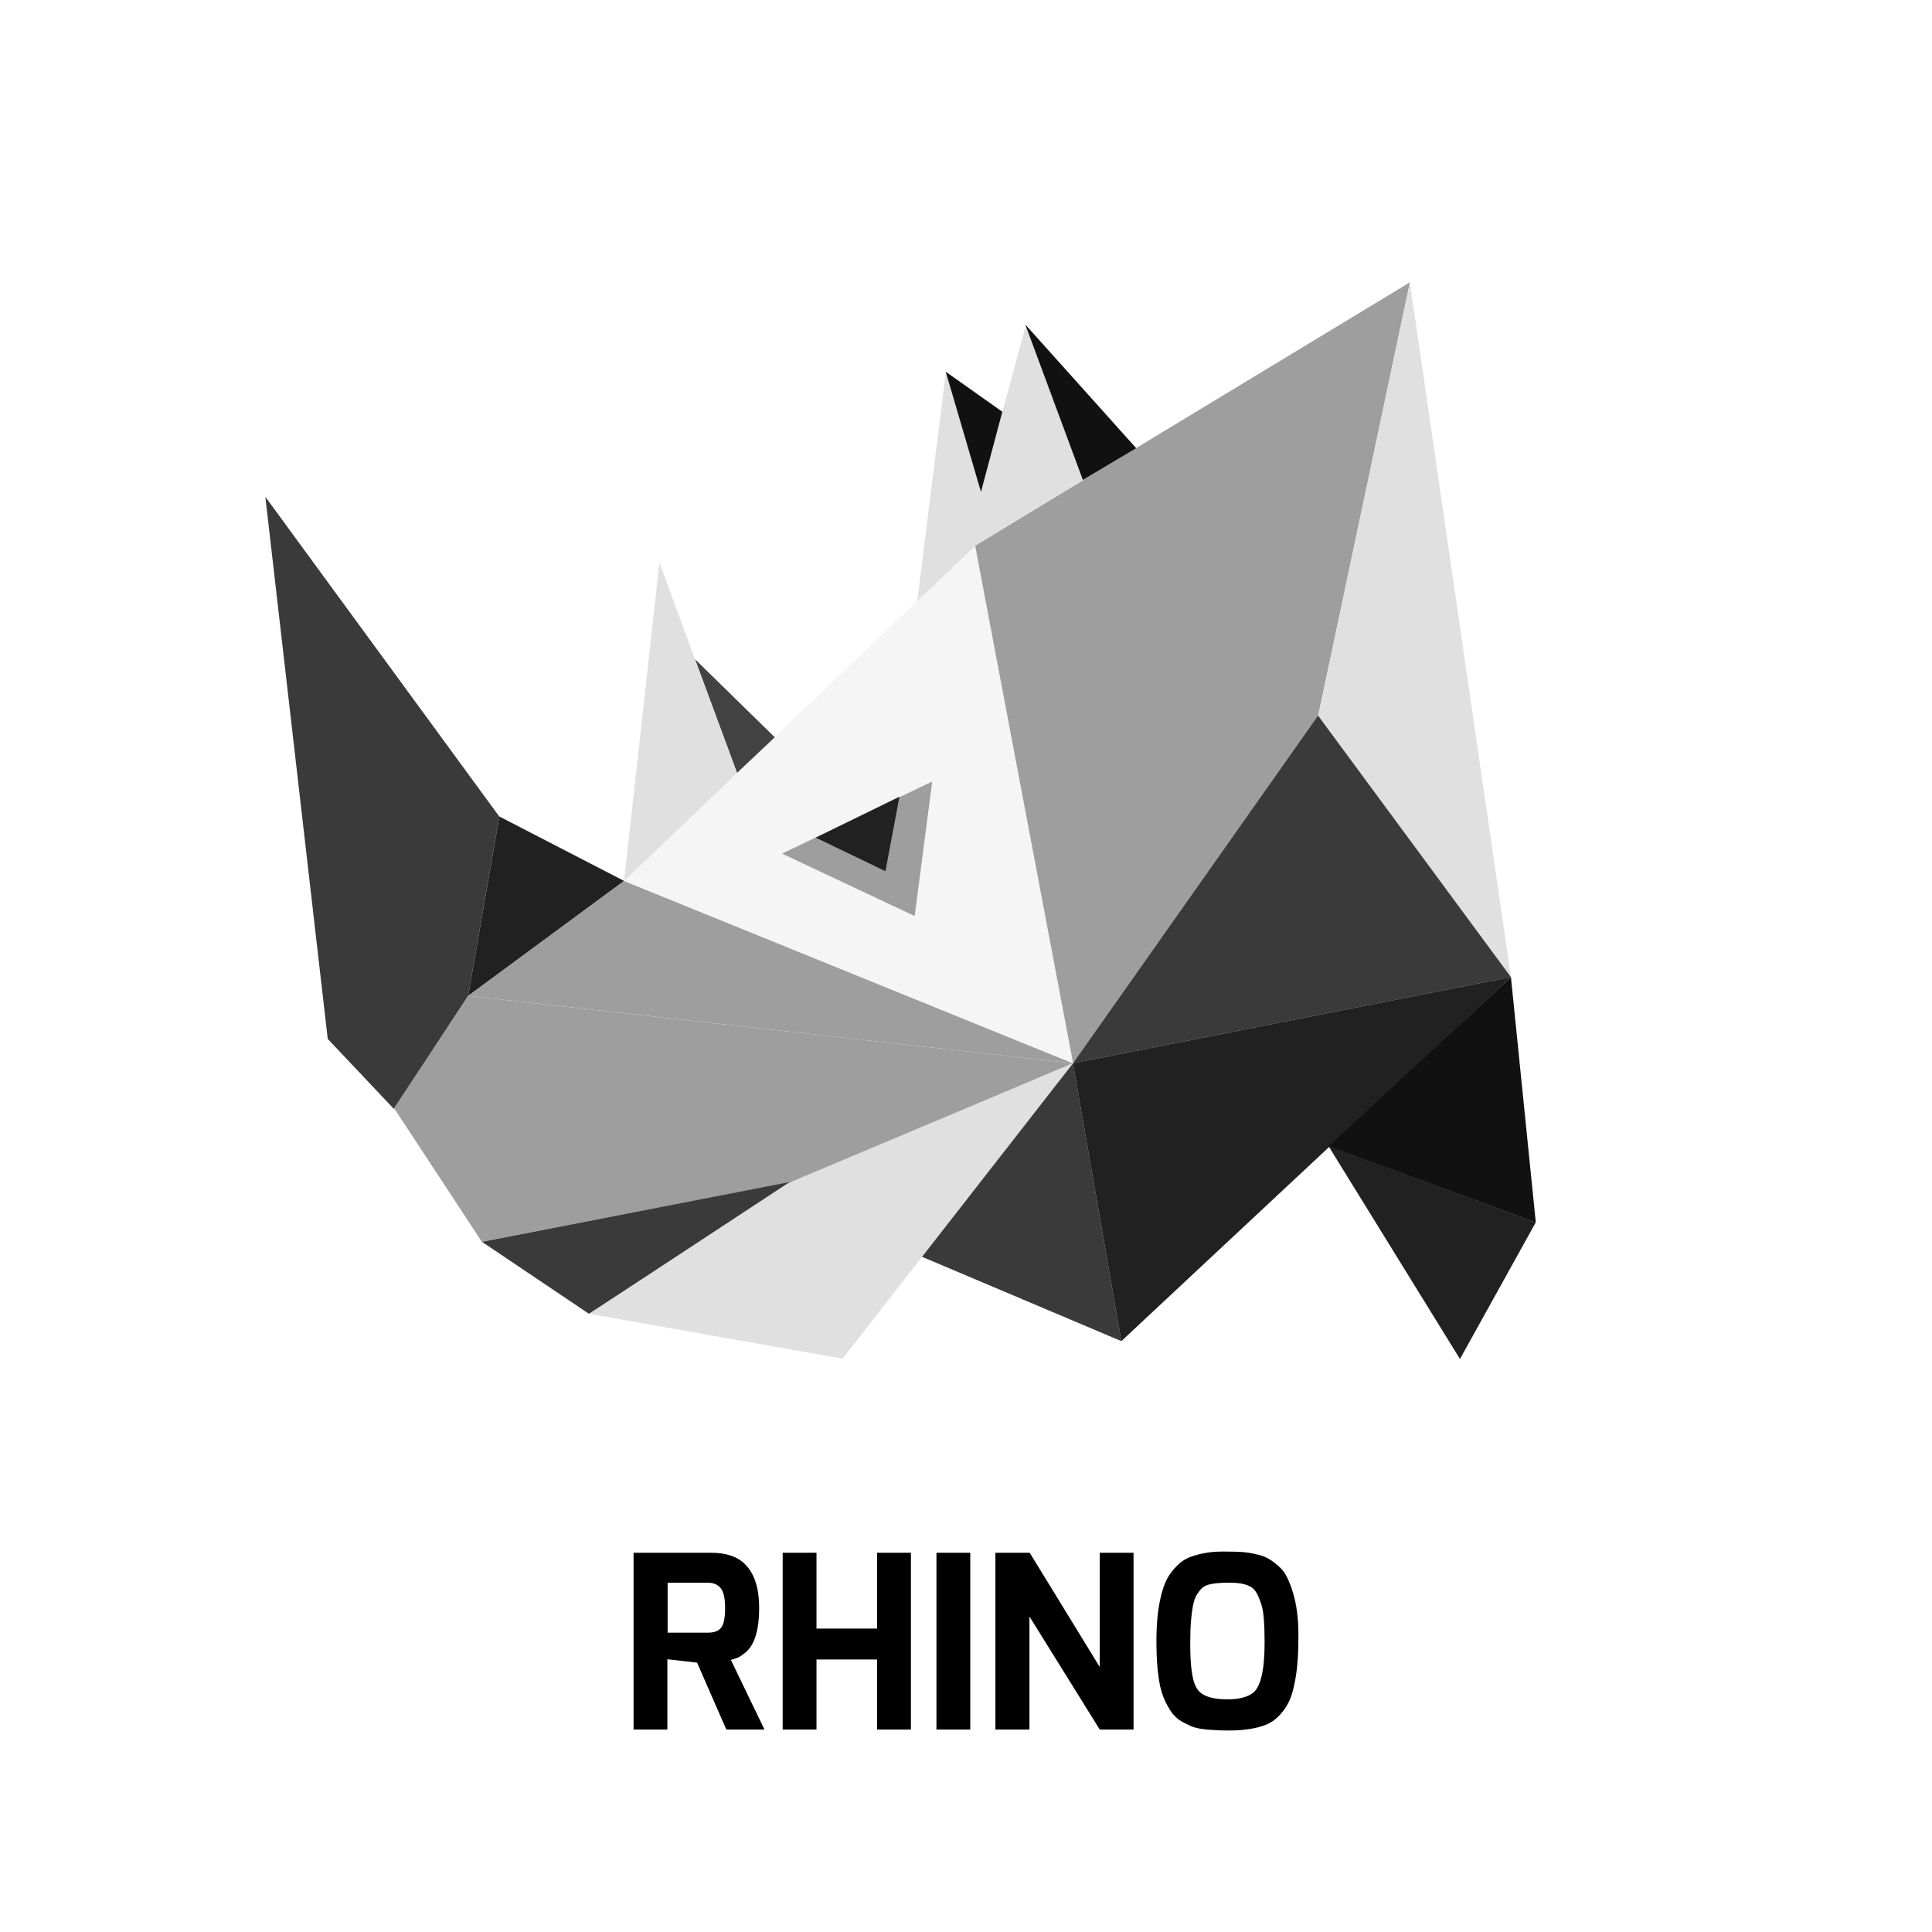
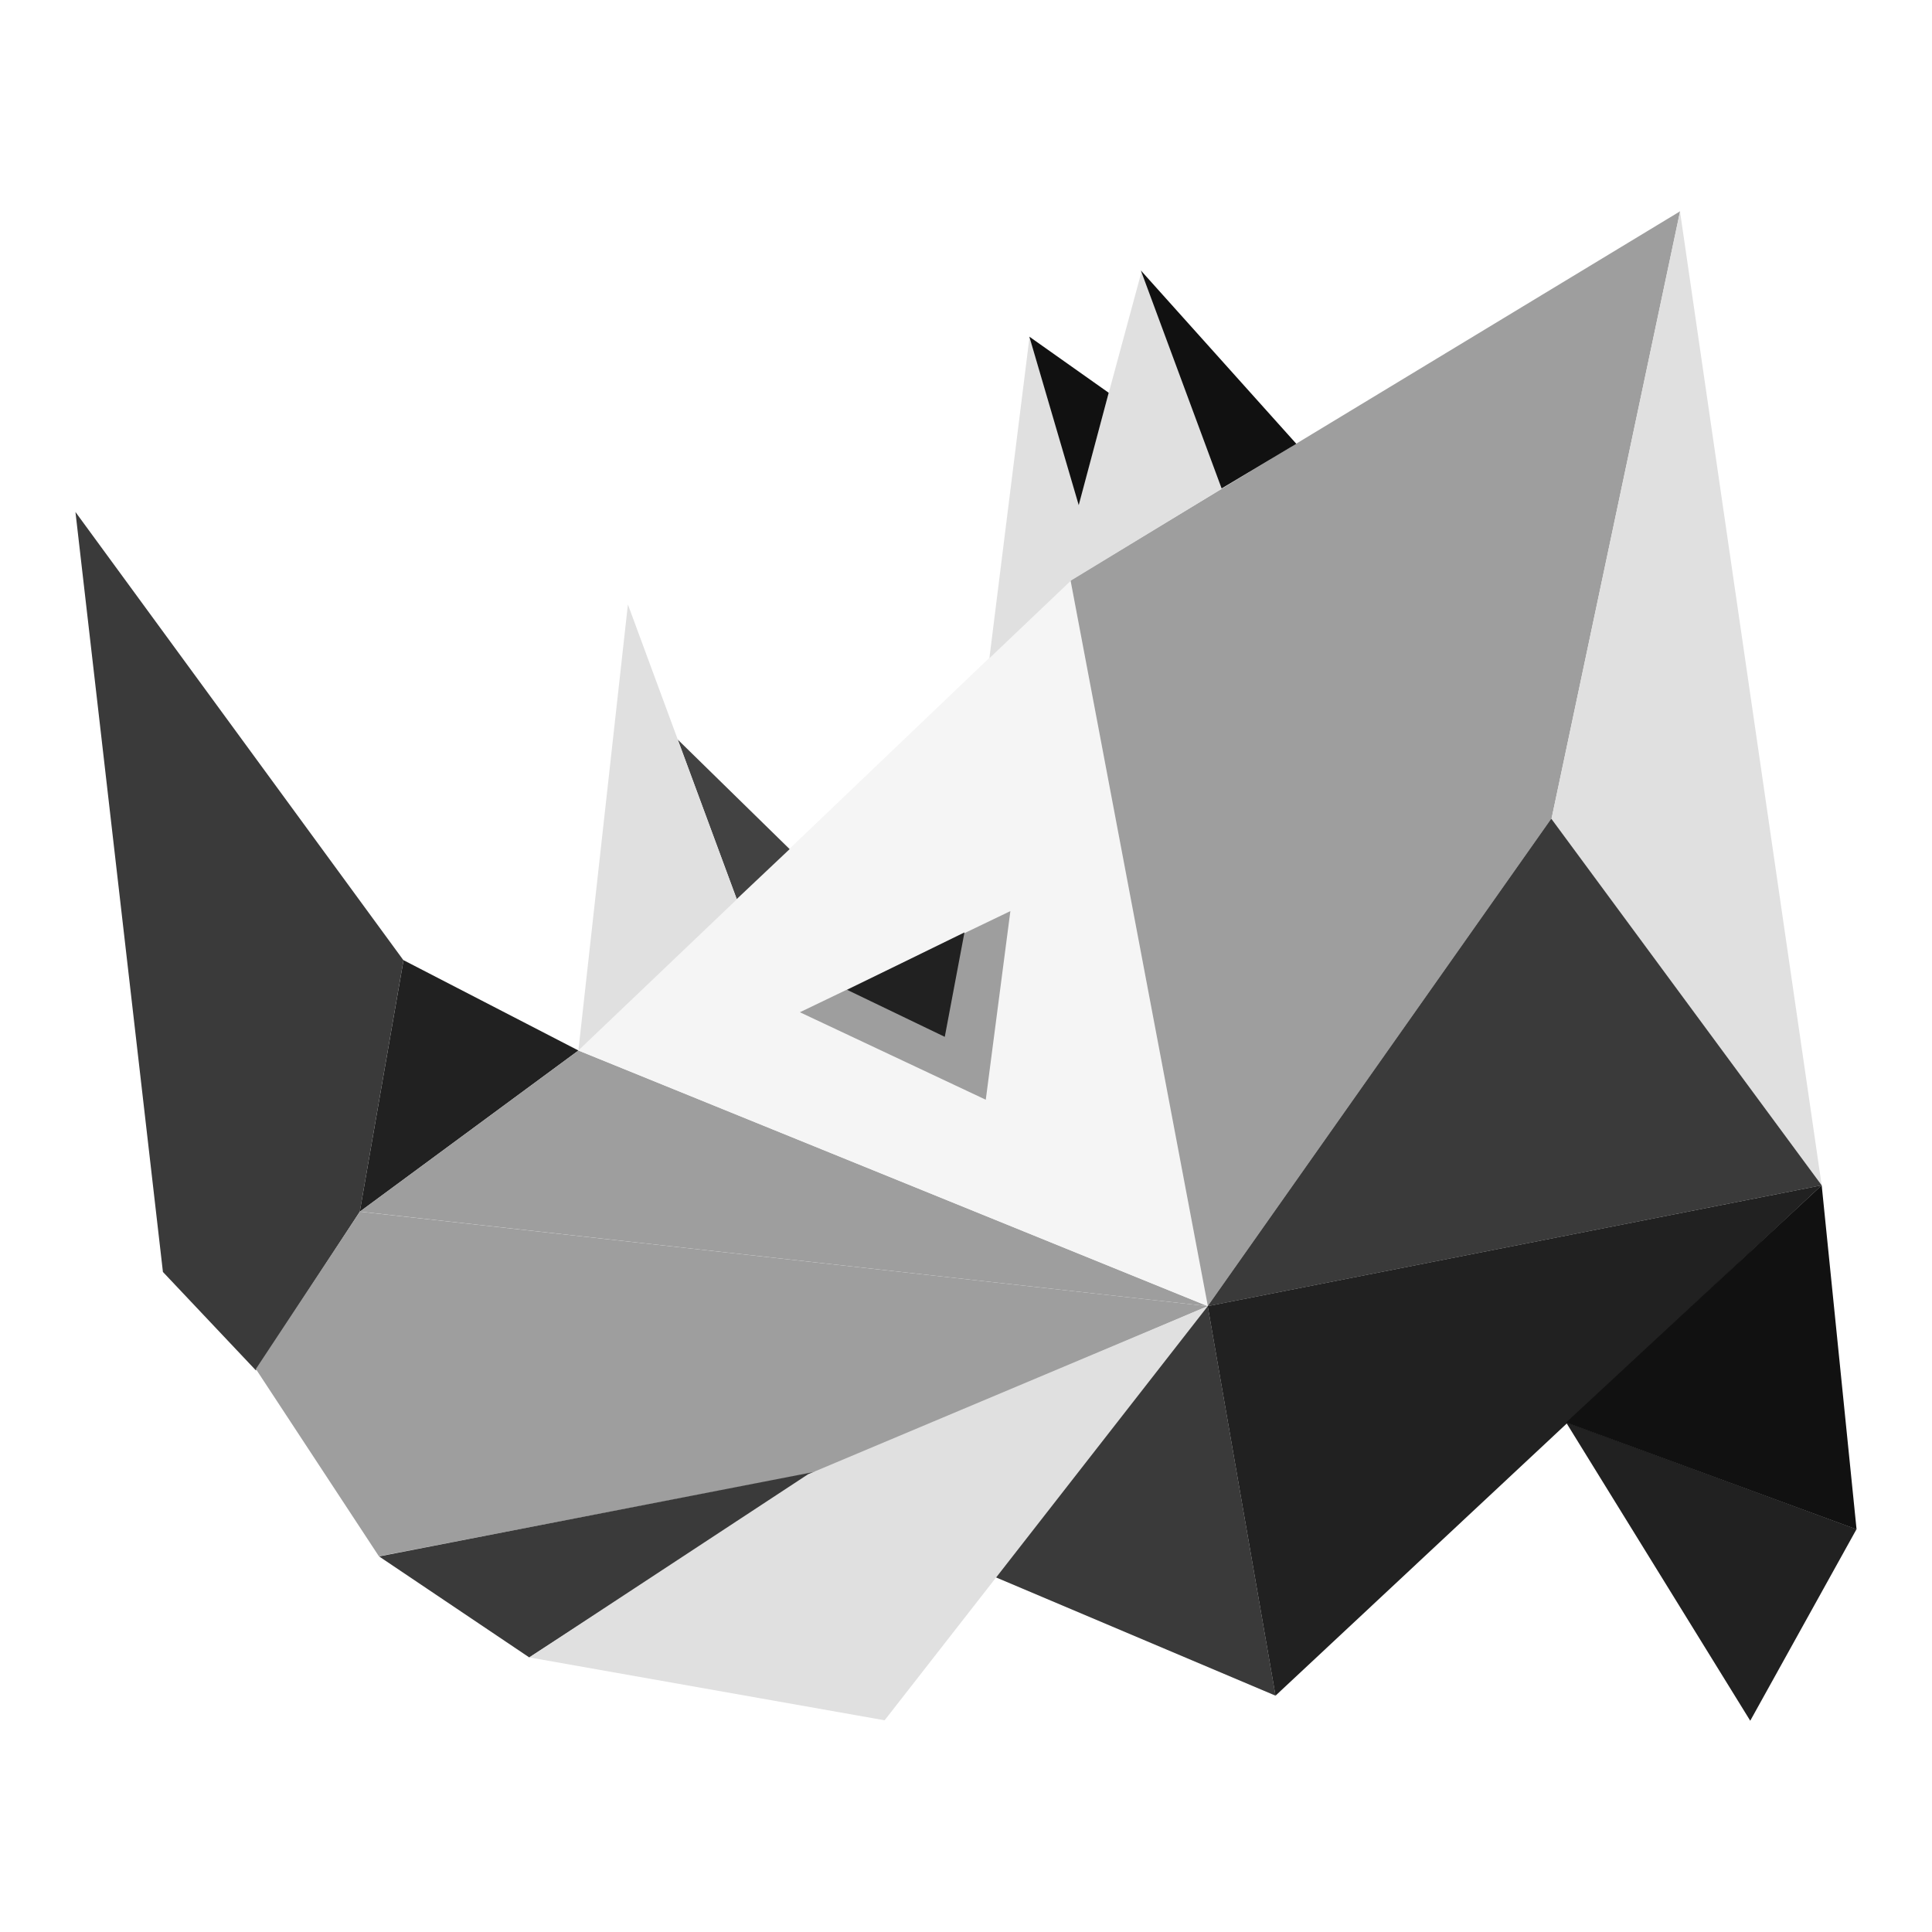
<svg xmlns="http://www.w3.org/2000/svg" version="1.1" id="svg2" viewBox="0 0 500 500" height="500" width="500">
  <defs id="defs4">
    <clipPath id="clipPath4479" clipPathUnits="userSpaceOnUse">
      <rect transform="matrix(0.9257822,-0.3780573,0.3780573,0.9257822,0,0)" y="577.69" x="-23.452" height="209.193" width="162.289" id="rect4481" style="opacity:1;fill:#1976d2;fill-opacity:1;stroke:#3f3f3f;stroke-width:2;stroke-miterlimit:4;stroke-dasharray:none;stroke-opacity:1" />
    </clipPath>
  </defs>
  <g transform="translate(0,-552.3622)" id="layer1">
-     <g id="text4204" style="font-style:normal;font-weight:normal;font-size:40px;line-height:125%;font-family:sans-serif;letter-spacing:0px;word-spacing:0px;fill:#000000;fill-opacity:1;stroke:none;stroke-width:1px;stroke-linecap:butt;stroke-linejoin:miter;stroke-opacity:1">
-       <path id="path4672" style="font-style:normal;font-variant:normal;font-weight:bold;font-stretch:normal;font-size:62.5px;font-family:Exo;-inkscape-font-specification:'Exo Bold'" d="m 183.968,954.212 q 6,0 8.938,3.062 3.562,3.625 3.562,11.188 0,8.812 -3.688,11.688 -1.188,0.938 -1.812,1.188 -0.625,0.25 -1.812,0.625 l 8.688,18 -9.875,0 -7.562,-17.312 -7.688,-0.875 0,18.188 -8.75,0 0,-45.75 20,0 z m -11.188,20.688 10.375,0 q 2.438,0 3.438,-1.25 1.062,-1.25 1.062,-5.062 0,-3.812 -1.125,-5.188 -1.125,-1.438 -3.375,-1.438 l -10.375,0 0,12.938 z" />
-       <path id="path4674" style="font-style:normal;font-variant:normal;font-weight:bold;font-stretch:normal;font-size:62.5px;font-family:Exo;-inkscape-font-specification:'Exo Bold'" d="m 202.557,999.962 0,-45.75 8.75,0 0,19.625 15.688,0 0,-19.625 8.75,0 0,45.75 -8.75,0 0,-18.125 -15.688,0 0,18.125 -8.75,0 z" />
-       <path id="path4676" style="font-style:normal;font-variant:normal;font-weight:bold;font-stretch:normal;font-size:62.5px;font-family:Exo;-inkscape-font-specification:'Exo Bold'" d="m 242.352,999.962 0,-45.75 8.75,0 0,45.75 -8.75,0 z" />
-       <path id="path4678" style="font-style:normal;font-variant:normal;font-weight:bold;font-stretch:normal;font-size:62.5px;font-family:Exo;-inkscape-font-specification:'Exo Bold'" d="m 257.611,999.962 0,-45.75 8.875,0 18.125,29.562 0,-29.562 8.75,0 0,45.75 -8.75,0 -18.188,-29.25 0,29.25 -8.812,0 z" />
-       <path id="path4680" style="font-style:normal;font-variant:normal;font-weight:bold;font-stretch:normal;font-size:62.5px;font-family:Exo;-inkscape-font-specification:'Exo Bold'" d="m 300.219,988.65 q -0.438,-2.188 -0.688,-5 -0.25,-2.812 -0.25,-6.75 0,-4 0.438,-7.5 0.5,-3.562 1.312,-6 0.812,-2.5 2.188,-4.25 1.375,-1.75 2.75,-2.75 1.438,-1 3.5,-1.562 3.25,-0.938 6.812,-0.938 3.625,0 5.25,0.125 1.688,0.125 3.5,0.562 1.875,0.375 3.188,1.125 1.312,0.75 2.625,1.938 1.375,1.125 2.25,2.938 0.875,1.75 1.562,4.062 1.375,4.625 1.375,10.812 0,6.188 -0.5,9.562 -0.438,3.312 -1.188,5.75 -0.75,2.375 -2.062,4.125 -1.25,1.688 -2.688,2.75 -1.375,1 -3.375,1.562 -4.625,1.375 -12.188,0.875 -3.875,-0.187 -5.625,-0.937 -1.75,-0.75 -3.062,-1.562 -1.25,-0.875 -2.125,-2.062 -0.875,-1.25 -1.688,-2.938 -0.812,-1.75 -1.312,-3.938 z m 8.5,-20.625 q -0.312,1.625 -0.5,3.938 -0.188,2.312 -0.188,5.812 0,3.5 0.25,6 0.25,2.438 0.812,4.188 0.625,1.75 1.812,2.625 2.125,1.562 6.75,1.562 4.375,0 6.562,-1.625 3.062,-2.312 3.062,-13.125 0,-7.312 -0.812,-9.688 -0.75,-2.375 -1.438,-3.375 -0.625,-1 -1.812,-1.562 -1.938,-0.812 -4.562,-0.812 -2.625,0 -3.688,0.125 -1,0.062 -2.188,0.375 -1.125,0.312 -1.812,1 -0.625,0.625 -1.312,1.75 -0.625,1.125 -0.938,2.812 z" />
+     <g transform="matrix(1.401932,0,0,1.401932,-76.74182,-269.7588)" id="g4740">
+       <path style="opacity:1;fill:#3a3a3a;fill-opacity:1;fill-rule:evenodd;stroke:none;stroke-width:1;stroke-linecap:butt;stroke-linejoin:miter;stroke-miterlimit:4;stroke-dasharray:none;stroke-opacity:1" d="m 68.667,680.93 16.149,140.294 17.158,18.168 19.177,-29.27 8.074,-46.428 z" id="path4483" />
+       <path style="opacity:1;fill:#212121;fill-opacity:1;fill-rule:evenodd;stroke:none;stroke-width:1px;stroke-linecap:butt;stroke-linejoin:miter;stroke-opacity:1" d="m 129.232,763.671 32.291,16.676 -40.369,29.759 z" id="path4489" />
+       <path style="opacity:1;fill:#9e9e9e;fill-opacity:1;fill-rule:evenodd;stroke:none;stroke-width:1px;stroke-linecap:butt;stroke-linejoin:miter;stroke-opacity:1" d="m 101.974,839.139 19.195,-29.045 156.526,17.444 -71.763,30.526 -81.249,15.644 z" id="path4491" />
+       <path style="opacity:1;fill:#9e9e9e;fill-opacity:1;fill-rule:evenodd;stroke:none;stroke-width:1px;stroke-linecap:butt;stroke-linejoin:miter;stroke-opacity:1" d="M 161.523,780.341 277.712,827.54 121.177,810.082 Z" id="path4493" />
+       <path style="opacity:1;fill:#f5f5f5;fill-opacity:1;fill-rule:evenodd;stroke:none;stroke-width:1px;stroke-linecap:butt;stroke-linejoin:miter;stroke-opacity:1" d="m 161.51,780.348 90.851,-86.802 25.347,133.995 z" id="path4495" />
+       <path style="opacity:1;fill:#9e9e9e;fill-opacity:1;fill-rule:evenodd;stroke:none;stroke-width:1px;stroke-linecap:butt;stroke-linejoin:miter;stroke-opacity:1" d="m 202.4,773.282 38.858,-18.672 -4.542,34.821 z" id="path4497" />
+       <path style="opacity:1;fill:#212121;fill-opacity:1;fill-rule:evenodd;stroke:none;stroke-width:1px;stroke-linecap:butt;stroke-linejoin:miter;stroke-opacity:1" d="m 211.114,769.143 18.033,8.68 3.634,-19.278 z" id="path4499" />
+       <path style="opacity:1;fill:#424242;fill-opacity:1;fill-rule:evenodd;stroke:none;stroke-width:1px;stroke-linecap:butt;stroke-linejoin:miter;stroke-opacity:1" d="m 200.509,743.168 -20.662,-20.227 10.899,29.449 z" id="path4501" />
+       <path style="opacity:1;fill:#e0e0e0;fill-opacity:1;fill-rule:evenodd;stroke:none;stroke-width:1px;stroke-linecap:butt;stroke-linejoin:miter;stroke-opacity:1" d="m 161.511,780.348 9.142,-82.339 20.1,54.447 z" id="path4503" />
+       <path style="opacity:1;fill:#3a3a3a;fill-opacity:1;fill-rule:evenodd;stroke:none;stroke-width:1px;stroke-linecap:butt;stroke-linejoin:miter;stroke-opacity:1" d="m 124.72,873.738 80.707,-15.674 -52.989,34.316 z" id="path4505" />
+       <path style="opacity:1;fill:#e0e0e0;fill-opacity:1;fill-rule:evenodd;stroke:none;stroke-width:1px;stroke-linecap:butt;stroke-linejoin:miter;stroke-opacity:1" d="m 277.719,827.524 -73.806,31.044 -51.468,33.812 65.598,11.607 z" id="path4507" />
+       <path style="opacity:1;fill:#3a3a3a;fill-opacity:1;fill-rule:evenodd;stroke:none;stroke-width:1px;stroke-linecap:butt;stroke-linejoin:miter;stroke-opacity:1" d="m 238.624,877.622 51.586,21.823 -12.514,-71.905 z" id="path4509" />
+       <path style="opacity:1;fill:#9e9e9e;fill-opacity:1;fill-rule:evenodd;stroke:none;stroke-width:1px;stroke-linecap:butt;stroke-linejoin:miter;stroke-opacity:1" d="m 252.361,693.546 112.538,-68.128 -23.719,112.033 -63.474,90.054 z" id="path4511" />
+       <path style="opacity:1;fill:#e0e0e0;fill-opacity:1;fill-rule:evenodd;stroke:none;stroke-width:1px;stroke-linecap:butt;stroke-linejoin:miter;stroke-opacity:1" d="m 237.382,707.933 7.409,-59.301 9.084,30.784 11.607,-42.896 14.797,40.125 -27.823,16.938 z" id="path4513" />
+       <path style="opacity:1;fill:#111111;fill-opacity:1;fill-rule:evenodd;stroke:none;stroke-width:1px;stroke-linecap:butt;stroke-linejoin:miter;stroke-opacity:1" d="m 294.045,668.347 -28.698,-31.996 14.904,40.239 z" id="path4515" />
+       <path style="opacity:1;fill:#111111;fill-opacity:1;fill-rule:evenodd;stroke:none;stroke-width:1px;stroke-linecap:butt;stroke-linejoin:miter;stroke-opacity:1" d="m 244.757,648.565 14.652,10.362 -5.534,20.741 z" id="path4517" />
+       <path style="opacity:1;fill:#e0e0e0;fill-opacity:1;fill-rule:evenodd;stroke:none;stroke-width:1px;stroke-linecap:butt;stroke-linejoin:miter;stroke-opacity:1" d="m 364.872,625.447 26.157,179.792 -49.899,-67.576 z" id="path4519" />
+       <path style="opacity:1;fill:#3a3a3a;fill-opacity:1;fill-rule:evenodd;stroke:none;stroke-width:1px;stroke-linecap:butt;stroke-linejoin:miter;stroke-opacity:1" d="m 277.677,827.542 113.352,-22.309 -49.923,-67.688 z" id="path4521" />
+       <path style="opacity:1;fill:#212121;fill-opacity:1;fill-rule:evenodd;stroke:none;stroke-width:1px;stroke-linecap:butt;stroke-linejoin:miter;stroke-opacity:1" d="M 290.202,899.445 391.029,805.226 277.685,827.53 Z" id="path4523" />
+       <path style="opacity:1;fill:#212121;fill-opacity:1;fill-rule:evenodd;stroke:none;stroke-width:1px;stroke-linecap:butt;stroke-linejoin:miter;stroke-opacity:1" d="m 343.795,848.928 34.043,55.144 19.614,-35.351 z" id="path4525" />
+       <path style="opacity:1;fill:#111111;fill-opacity:1;fill-rule:evenodd;stroke:none;stroke-width:1px;stroke-linecap:butt;stroke-linejoin:miter;stroke-opacity:1" d="m 391.029,805.226 6.435,63.518 -53.621,-19.722 z" id="path4527" />
    </g>
-     <path id="path4483" d="m 68.667,680.93 16.149,140.294 17.158,18.168 19.177,-29.27 8.074,-46.428 z" style="opacity:1;fill:#3a3a3a;fill-opacity:1;fill-rule:evenodd;stroke:none;stroke-width:1;stroke-linecap:butt;stroke-linejoin:miter;stroke-miterlimit:4;stroke-dasharray:none;stroke-opacity:1" />
-     <path id="path4489" d="m 129.232,763.671 32.291,16.676 -40.369,29.759 z" style="opacity:1;fill:#212121;fill-opacity:1;fill-rule:evenodd;stroke:none;stroke-width:1px;stroke-linecap:butt;stroke-linejoin:miter;stroke-opacity:1" />
-     <path id="path4491" d="m 101.974,839.139 19.195,-29.045 156.526,17.444 -71.763,30.526 -81.249,15.644 z" style="opacity:1;fill:#9e9e9e;fill-opacity:1;fill-rule:evenodd;stroke:none;stroke-width:1px;stroke-linecap:butt;stroke-linejoin:miter;stroke-opacity:1" />
-     <path id="path4493" d="M 161.523,780.341 277.712,827.54 121.177,810.082 Z" style="opacity:1;fill:#9e9e9e;fill-opacity:1;fill-rule:evenodd;stroke:none;stroke-width:1px;stroke-linecap:butt;stroke-linejoin:miter;stroke-opacity:1" />
-     <path id="path4495" d="m 161.51,780.348 90.851,-86.802 25.347,133.995 z" style="opacity:1;fill:#f5f5f5;fill-opacity:1;fill-rule:evenodd;stroke:none;stroke-width:1px;stroke-linecap:butt;stroke-linejoin:miter;stroke-opacity:1" />
-     <path id="path4497" d="m 202.4,773.282 38.858,-18.672 -4.542,34.821 z" style="opacity:1;fill:#9e9e9e;fill-opacity:1;fill-rule:evenodd;stroke:none;stroke-width:1px;stroke-linecap:butt;stroke-linejoin:miter;stroke-opacity:1" />
-     <path id="path4499" d="m 211.114,769.143 18.033,8.68 3.634,-19.278 z" style="opacity:1;fill:#212121;fill-opacity:1;fill-rule:evenodd;stroke:none;stroke-width:1px;stroke-linecap:butt;stroke-linejoin:miter;stroke-opacity:1" />
-     <path id="path4501" d="m 200.509,743.168 -20.662,-20.227 10.899,29.449 z" style="opacity:1;fill:#424242;fill-opacity:1;fill-rule:evenodd;stroke:none;stroke-width:1px;stroke-linecap:butt;stroke-linejoin:miter;stroke-opacity:1" />
-     <path id="path4503" d="m 161.511,780.348 9.142,-82.339 20.1,54.447 z" style="opacity:1;fill:#e0e0e0;fill-opacity:1;fill-rule:evenodd;stroke:none;stroke-width:1px;stroke-linecap:butt;stroke-linejoin:miter;stroke-opacity:1" />
-     <path id="path4505" d="m 124.72,873.738 80.707,-15.674 -52.989,34.316 z" style="opacity:1;fill:#3a3a3a;fill-opacity:1;fill-rule:evenodd;stroke:none;stroke-width:1px;stroke-linecap:butt;stroke-linejoin:miter;stroke-opacity:1" />
-     <path id="path4507" d="m 277.719,827.524 -73.806,31.044 -51.468,33.812 65.598,11.607 z" style="opacity:1;fill:#e0e0e0;fill-opacity:1;fill-rule:evenodd;stroke:none;stroke-width:1px;stroke-linecap:butt;stroke-linejoin:miter;stroke-opacity:1" />
-     <path id="path4509" d="m 238.624,877.622 51.586,21.823 -12.514,-71.905 z" style="opacity:1;fill:#3a3a3a;fill-opacity:1;fill-rule:evenodd;stroke:none;stroke-width:1px;stroke-linecap:butt;stroke-linejoin:miter;stroke-opacity:1" />
-     <path id="path4511" d="m 252.361,693.546 112.538,-68.128 -23.719,112.033 -63.474,90.054 z" style="opacity:1;fill:#9e9e9e;fill-opacity:1;fill-rule:evenodd;stroke:none;stroke-width:1px;stroke-linecap:butt;stroke-linejoin:miter;stroke-opacity:1" />
-     <path id="path4513" d="m 237.382,707.933 7.409,-59.301 9.084,30.784 11.607,-42.896 14.797,40.125 -27.823,16.938 z" style="opacity:1;fill:#e0e0e0;fill-opacity:1;fill-rule:evenodd;stroke:none;stroke-width:1px;stroke-linecap:butt;stroke-linejoin:miter;stroke-opacity:1" />
-     <path id="path4515" d="m 294.045,668.347 -28.698,-31.996 14.904,40.239 z" style="opacity:1;fill:#111111;fill-opacity:1;fill-rule:evenodd;stroke:none;stroke-width:1px;stroke-linecap:butt;stroke-linejoin:miter;stroke-opacity:1" />
-     <path id="path4517" d="m 244.757,648.565 14.652,10.362 -5.534,20.741 z" style="opacity:1;fill:#111111;fill-opacity:1;fill-rule:evenodd;stroke:none;stroke-width:1px;stroke-linecap:butt;stroke-linejoin:miter;stroke-opacity:1" />
-     <path id="path4519" d="m 364.872,625.447 26.157,179.792 -49.899,-67.576 z" style="opacity:1;fill:#e0e0e0;fill-opacity:1;fill-rule:evenodd;stroke:none;stroke-width:1px;stroke-linecap:butt;stroke-linejoin:miter;stroke-opacity:1" />
-     <path id="path4521" d="m 277.677,827.542 113.352,-22.309 -49.923,-67.688 z" style="opacity:1;fill:#3a3a3a;fill-opacity:1;fill-rule:evenodd;stroke:none;stroke-width:1px;stroke-linecap:butt;stroke-linejoin:miter;stroke-opacity:1" />
-     <path id="path4523" d="M 290.202,899.445 391.029,805.226 277.685,827.53 Z" style="opacity:1;fill:#212121;fill-opacity:1;fill-rule:evenodd;stroke:none;stroke-width:1px;stroke-linecap:butt;stroke-linejoin:miter;stroke-opacity:1" />
-     <path id="path4525" d="m 343.795,848.928 34.043,55.144 19.614,-35.351 z" style="opacity:1;fill:#212121;fill-opacity:1;fill-rule:evenodd;stroke:none;stroke-width:1px;stroke-linecap:butt;stroke-linejoin:miter;stroke-opacity:1" />
-     <path id="path4527" d="m 391.029,805.226 6.435,63.518 -53.621,-19.722 z" style="opacity:1;fill:#111111;fill-opacity:1;fill-rule:evenodd;stroke:none;stroke-width:1px;stroke-linecap:butt;stroke-linejoin:miter;stroke-opacity:1" />
  </g>
</svg>
